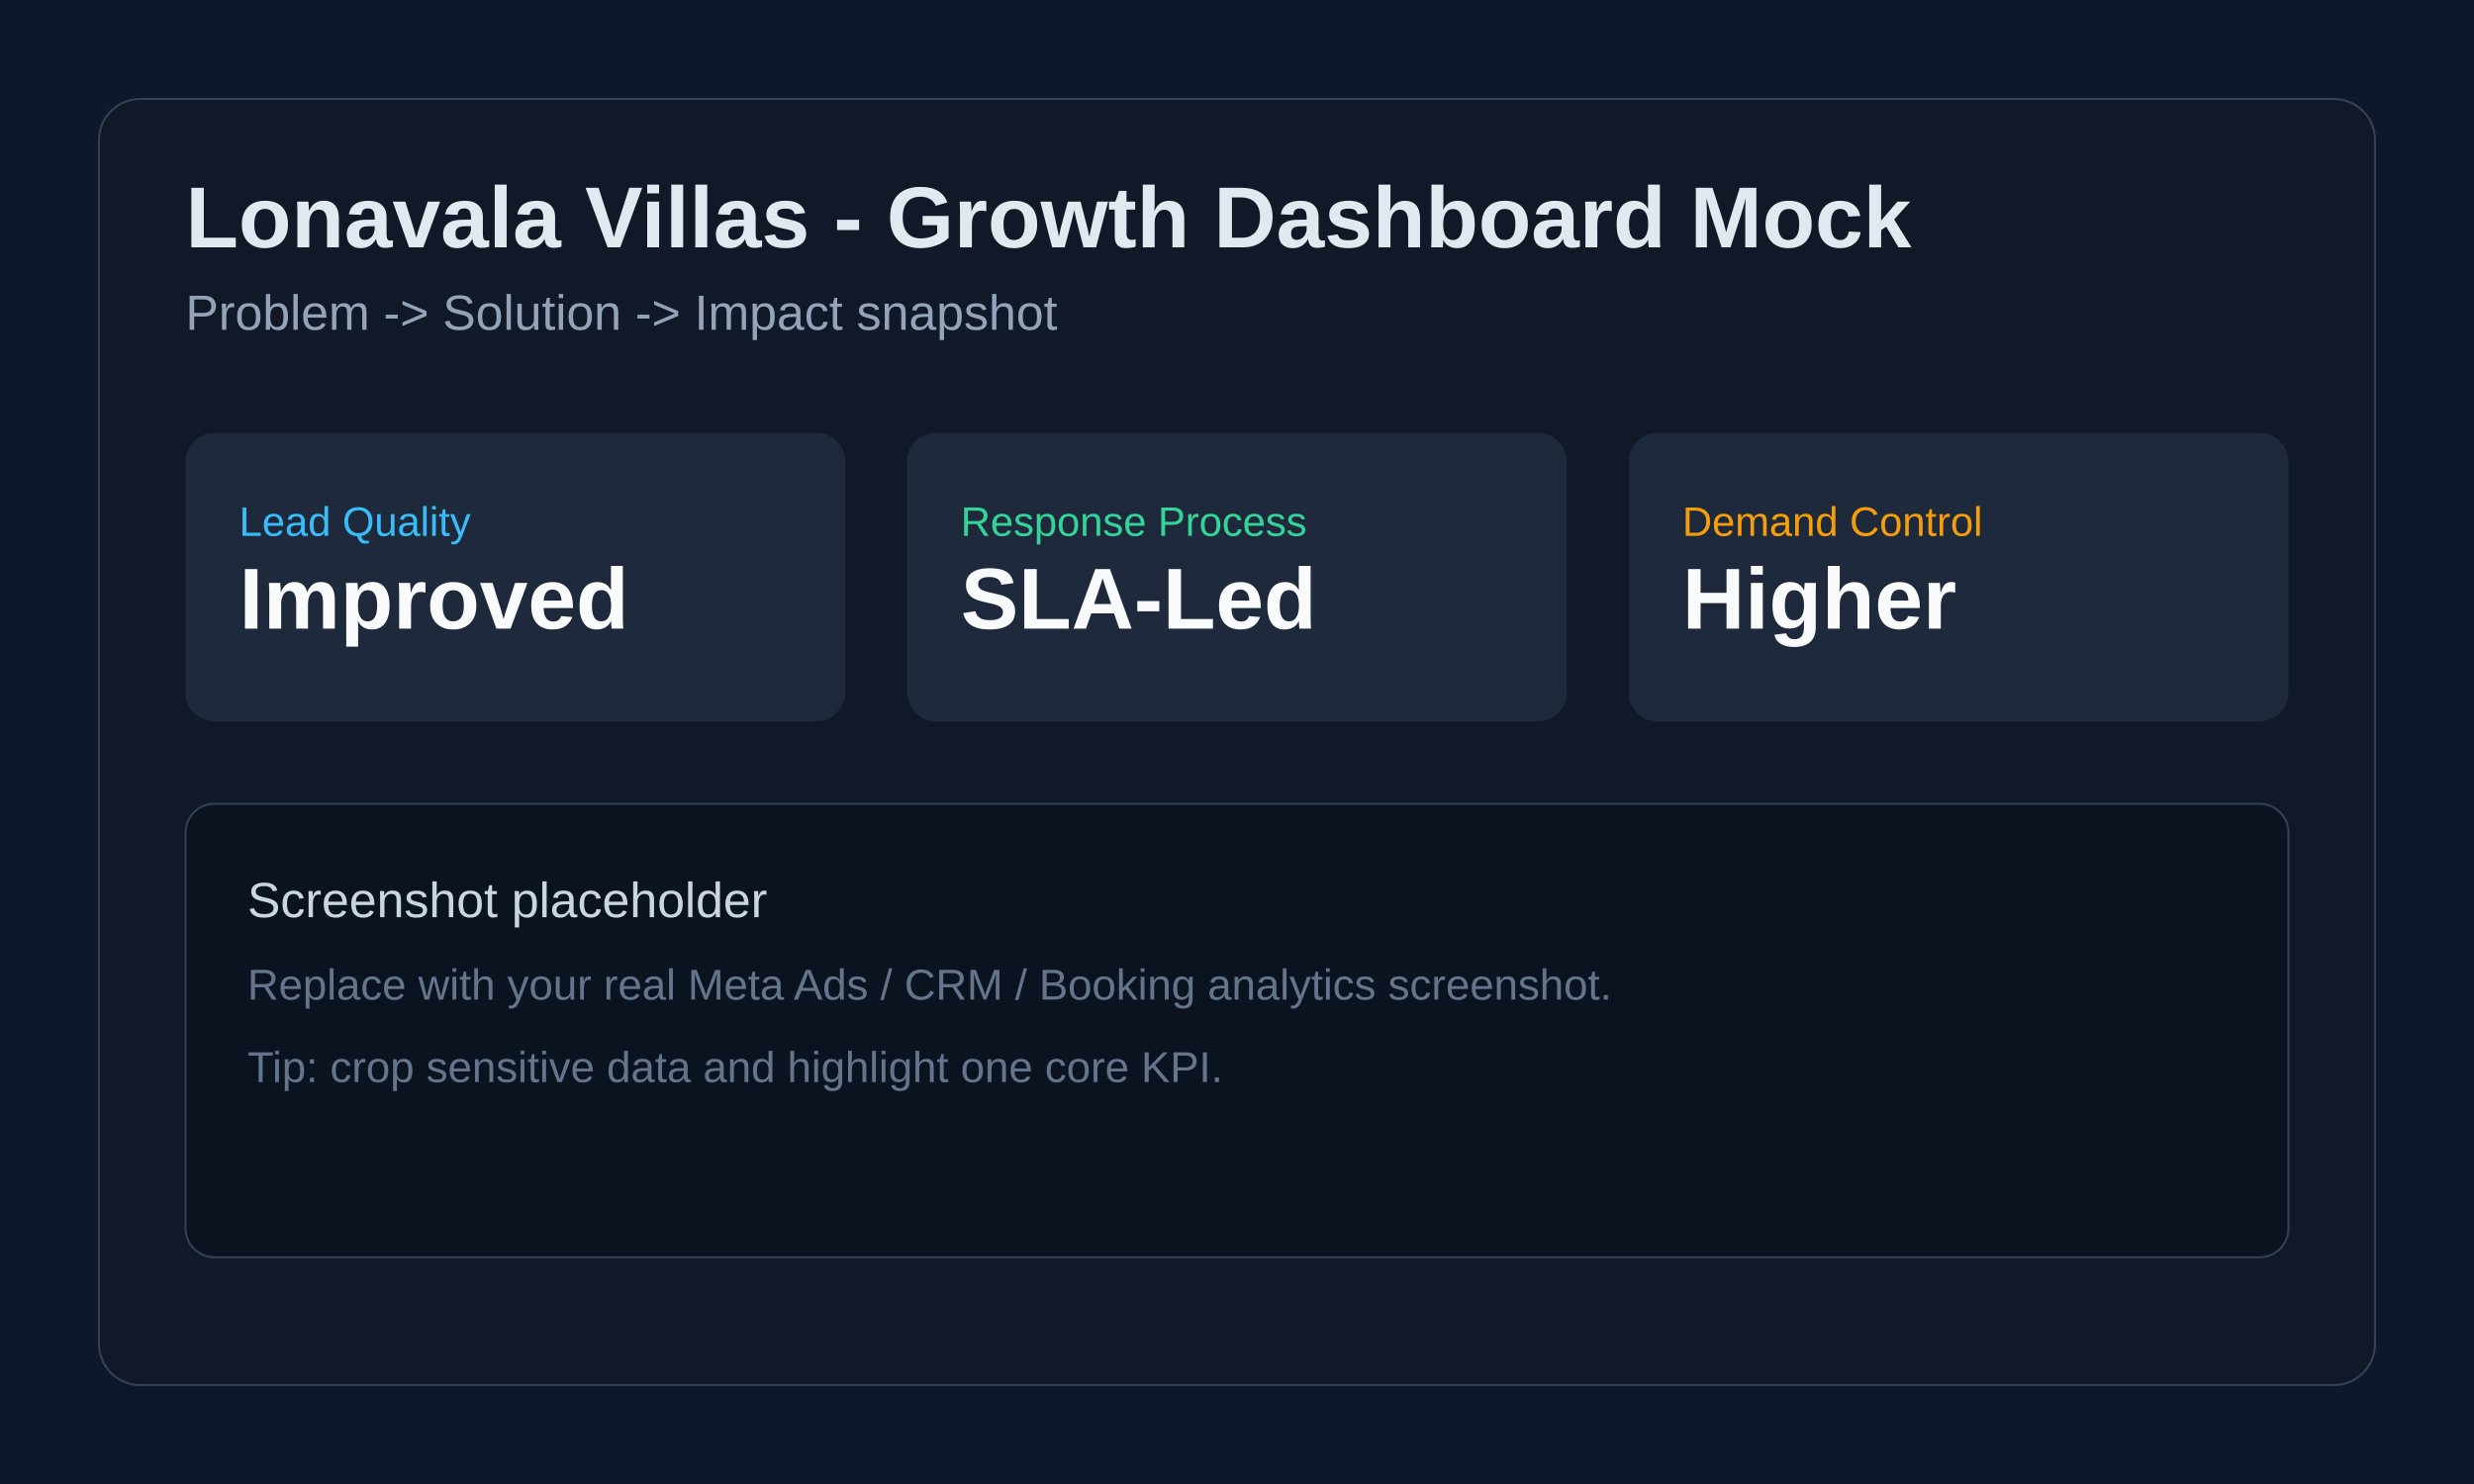
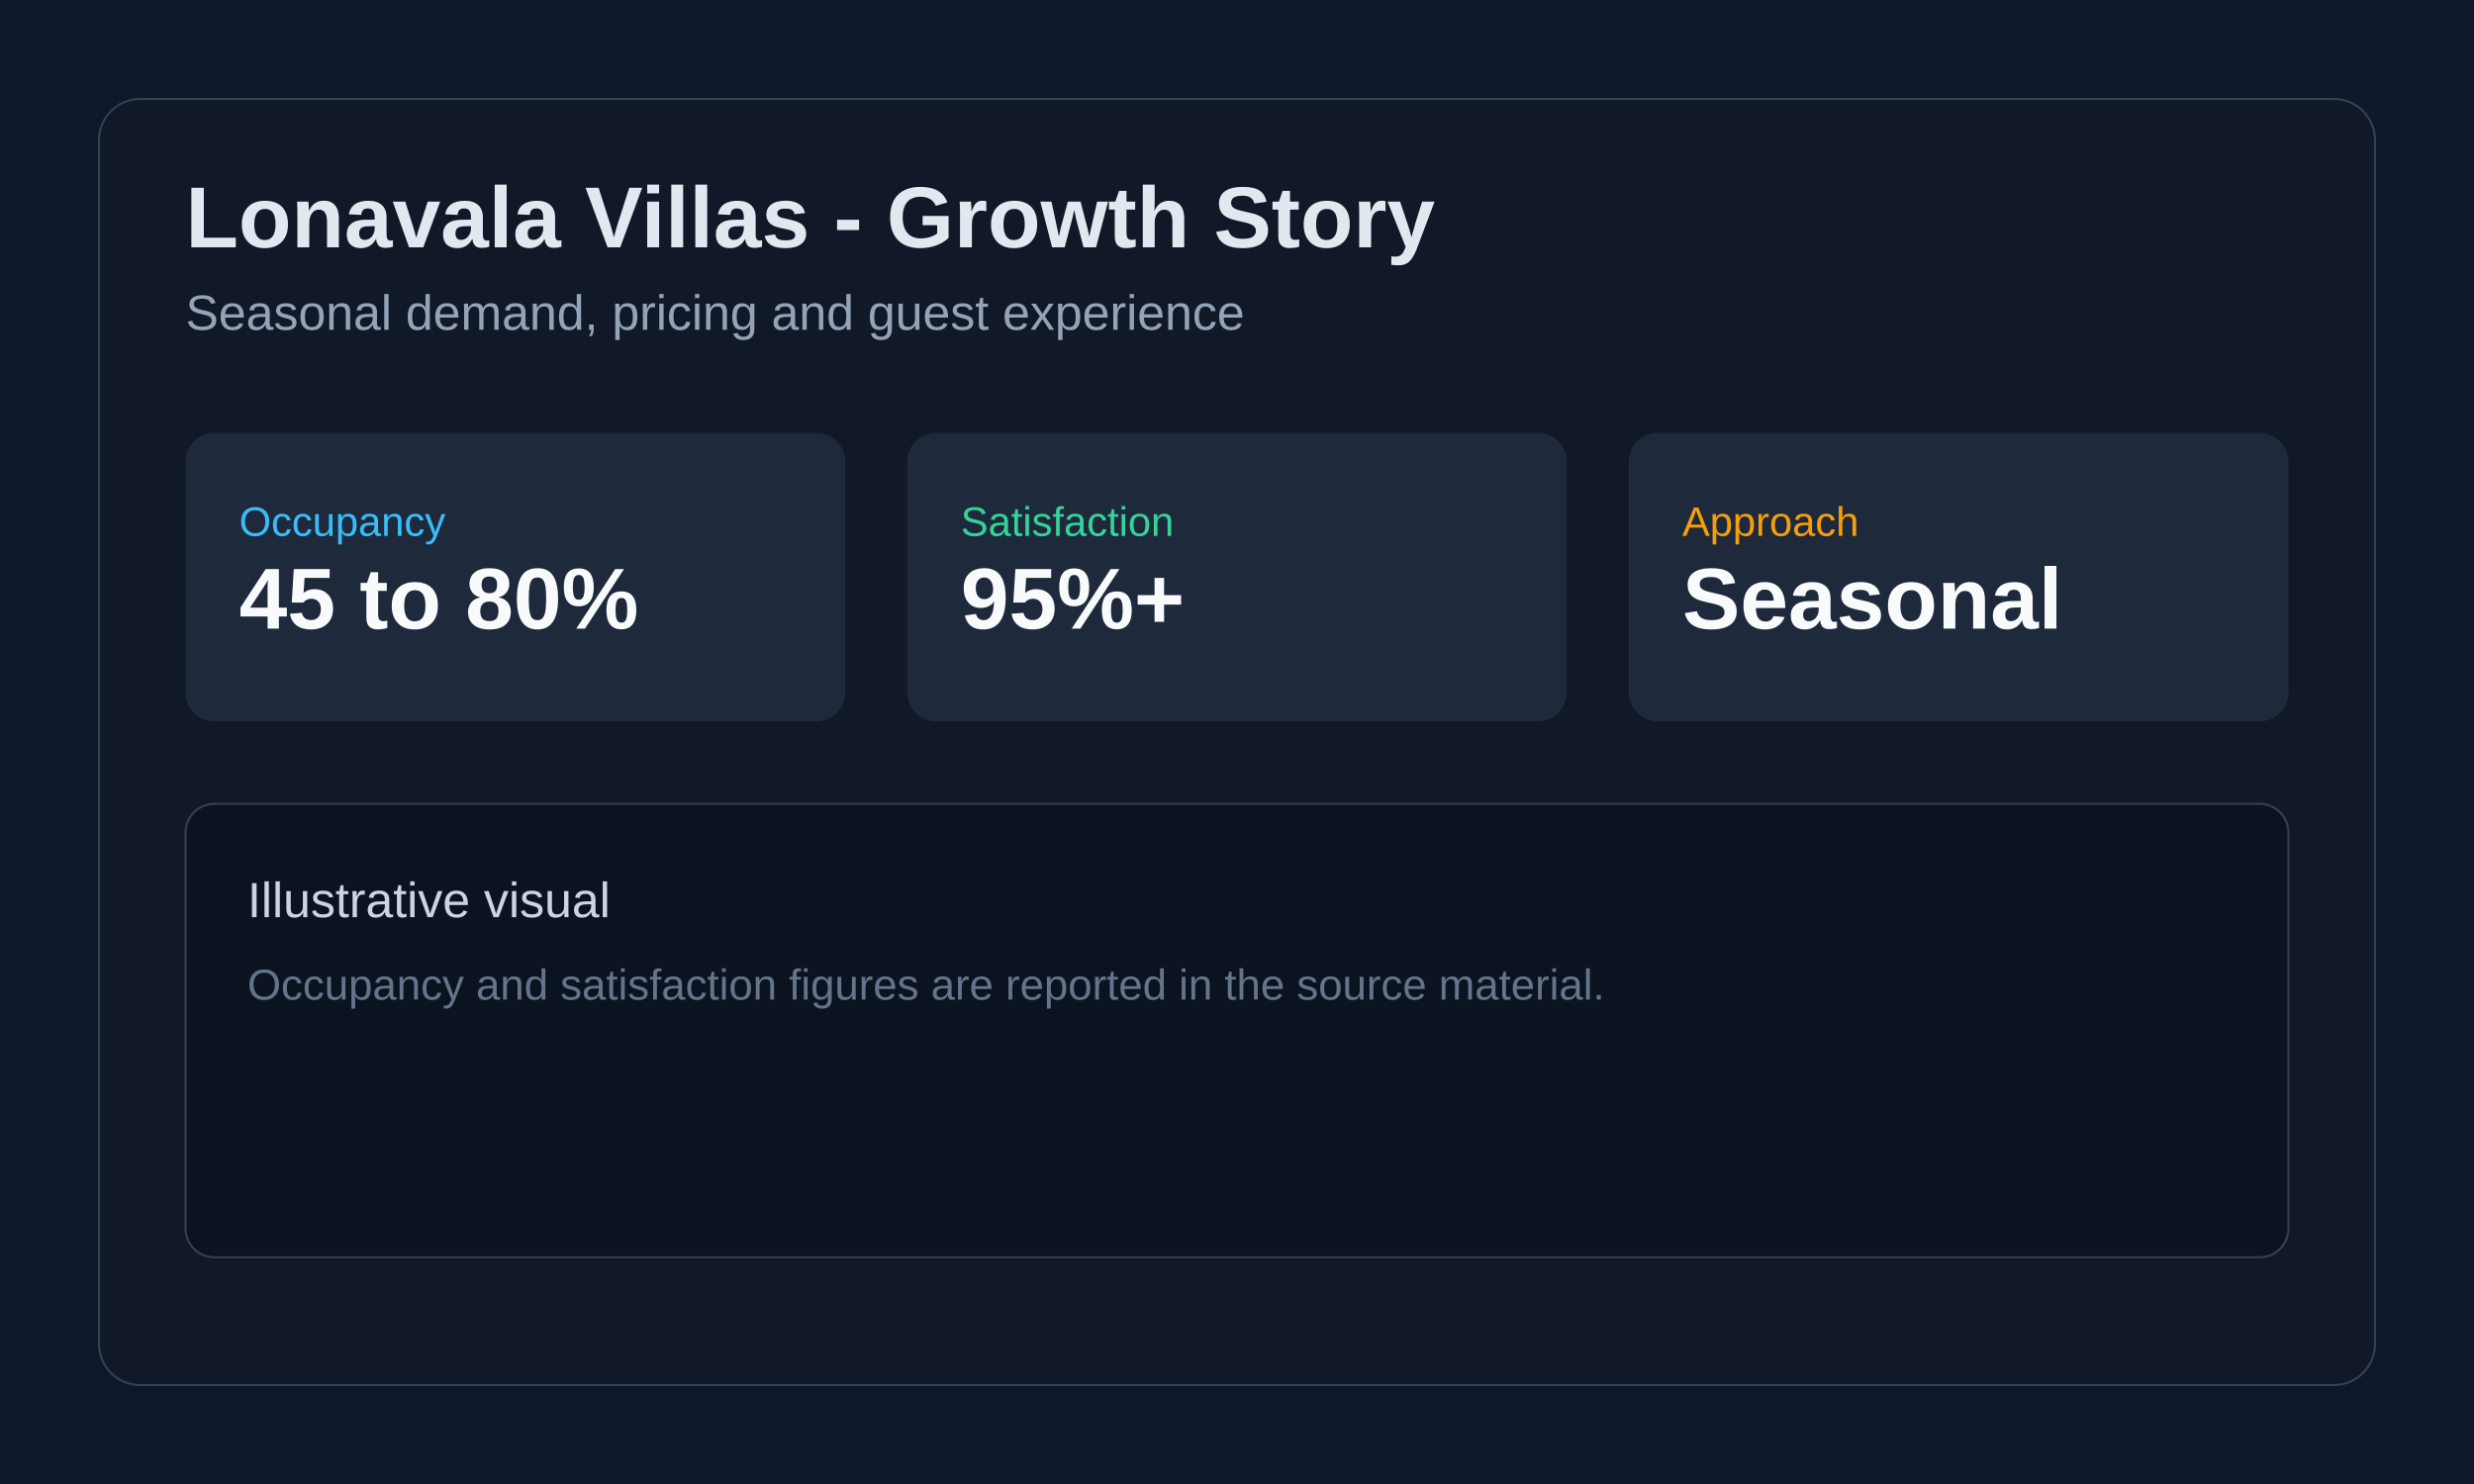
<svg xmlns="http://www.w3.org/2000/svg" width="1200" height="720" viewBox="0 0 1200 720" fill="none">
  <rect width="1200" height="720" fill="#0F172A" />
  <rect x="48" y="48" width="1104" height="624" rx="20" fill="#111827" stroke="#334155" />
-   <text x="90" y="120" fill="#E2E8F0" font-size="42" font-family="Arial, sans-serif" font-weight="700">Lonavala Villas - Growth Dashboard Mock</text>
-   <text x="90" y="160" fill="#94A3B8" font-size="24" font-family="Arial, sans-serif">Problem -&gt; Solution -&gt; Impact snapshot</text>
+   <text x="90" y="120" fill="#E2E8F0" font-size="42" font-family="Arial, sans-serif" font-weight="700">Lonavala Villas - Growth Story</text>
+   <text x="90" y="160" fill="#94A3B8" font-size="24" font-family="Arial, sans-serif">Seasonal demand, pricing and guest experience</text>
  <rect x="90" y="210" width="320" height="140" rx="14" fill="#1E293B" />
-   <text x="116" y="260" fill="#38BDF8" font-size="20" font-family="Arial, sans-serif">Lead Quality</text>
-   <text x="116" y="305" fill="#F8FAFC" font-size="42" font-family="Arial, sans-serif" font-weight="700">Improved</text>
+   <text x="116" y="260" fill="#38BDF8" font-size="20" font-family="Arial, sans-serif">Occupancy</text>
+   <text x="116" y="305" fill="#F8FAFC" font-size="42" font-family="Arial, sans-serif" font-weight="700">45 to 80%</text>
  <rect x="440" y="210" width="320" height="140" rx="14" fill="#1E293B" />
-   <text x="466" y="260" fill="#34D399" font-size="20" font-family="Arial, sans-serif">Response Process</text>
-   <text x="466" y="305" fill="#F8FAFC" font-size="42" font-family="Arial, sans-serif" font-weight="700">SLA-Led</text>
+   <text x="466" y="260" fill="#34D399" font-size="20" font-family="Arial, sans-serif">Satisfaction</text>
+   <text x="466" y="305" fill="#F8FAFC" font-size="42" font-family="Arial, sans-serif" font-weight="700">95%+</text>
  <rect x="790" y="210" width="320" height="140" rx="14" fill="#1E293B" />
-   <text x="816" y="260" fill="#F59E0B" font-size="20" font-family="Arial, sans-serif">Demand Control</text>
-   <text x="816" y="305" fill="#F8FAFC" font-size="42" font-family="Arial, sans-serif" font-weight="700">Higher</text>
+   <text x="816" y="260" fill="#F59E0B" font-size="20" font-family="Arial, sans-serif">Approach</text>
+   <text x="816" y="305" fill="#F8FAFC" font-size="42" font-family="Arial, sans-serif" font-weight="700">Seasonal</text>
  <rect x="90" y="390" width="1020" height="220" rx="14" fill="#0B1220" stroke="#334155" />
-   <text x="120" y="445" fill="#CBD5E1" font-size="24" font-family="Arial, sans-serif">Screenshot placeholder</text>
-   <text x="120" y="485" fill="#64748B" font-size="21" font-family="Arial, sans-serif">Replace with your real Meta Ads / CRM / Booking analytics screenshot.</text>
-   <text x="120" y="525" fill="#64748B" font-size="21" font-family="Arial, sans-serif">Tip: crop sensitive data and highlight one core KPI.</text>
+   <text x="120" y="445" fill="#CBD5E1" font-size="24" font-family="Arial, sans-serif">Illustrative visual</text>
+   <text x="120" y="485" fill="#64748B" font-size="21" font-family="Arial, sans-serif">Occupancy and satisfaction figures are reported in the source material.</text>
</svg>
